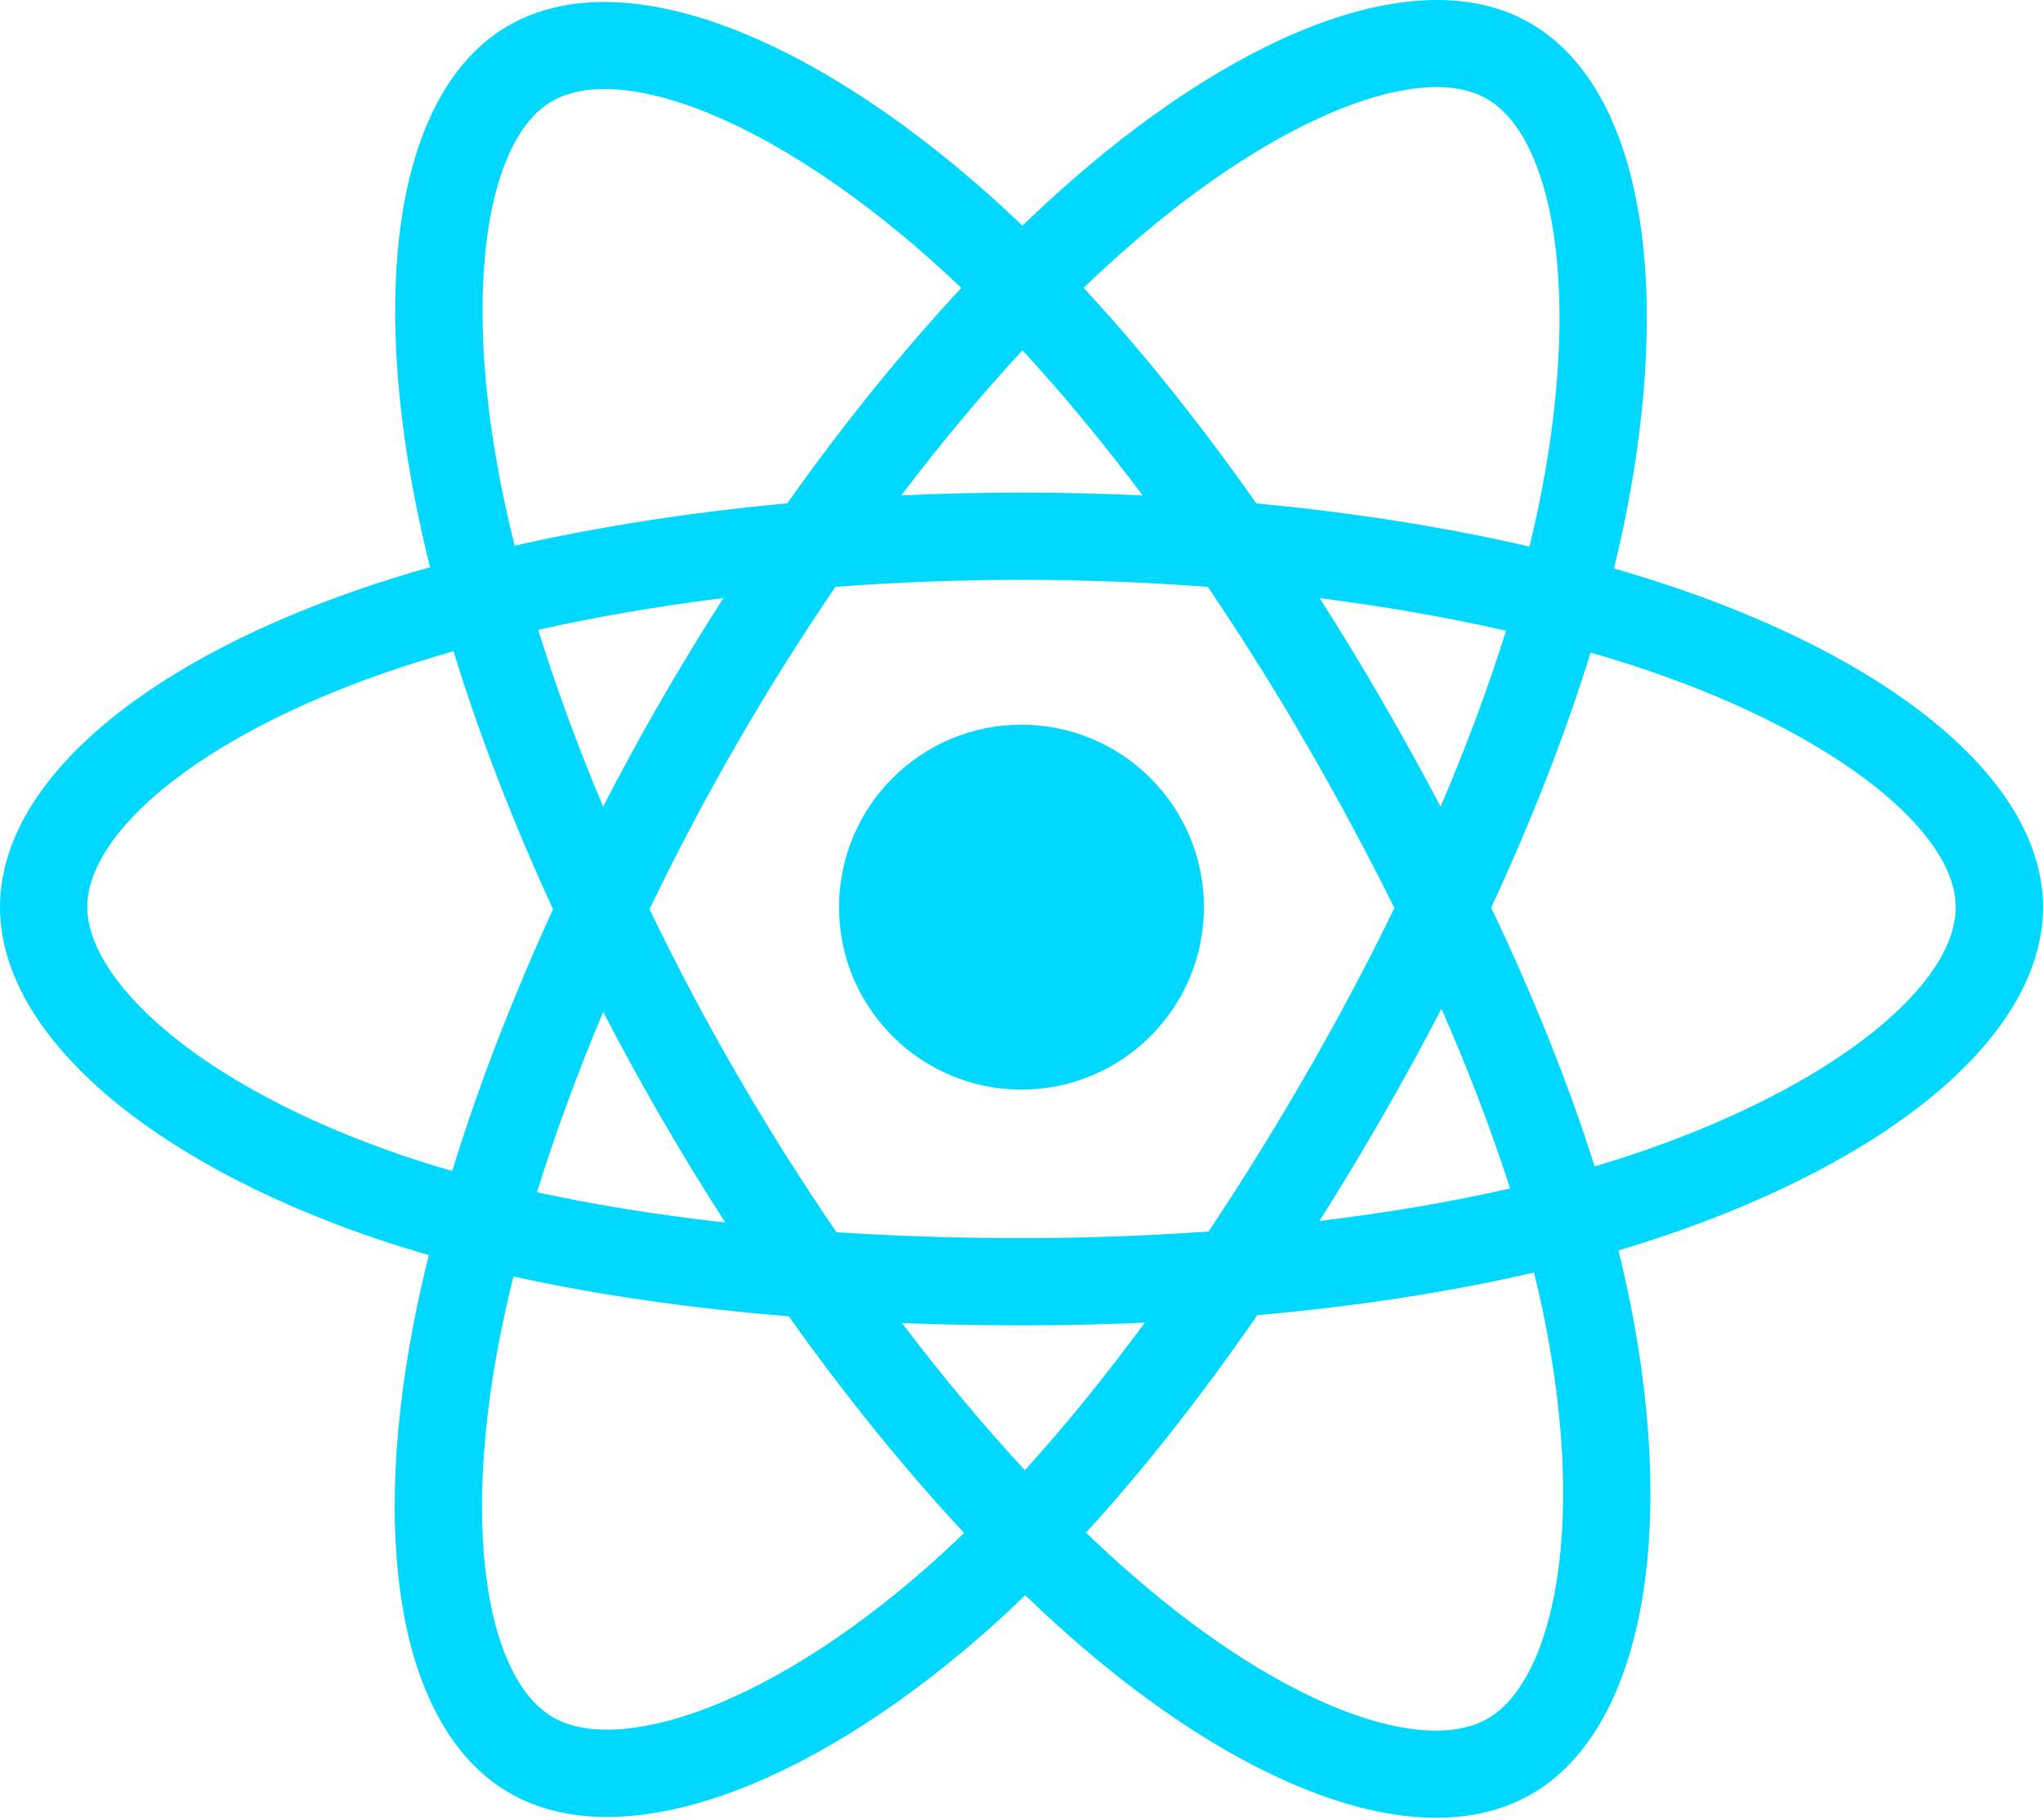
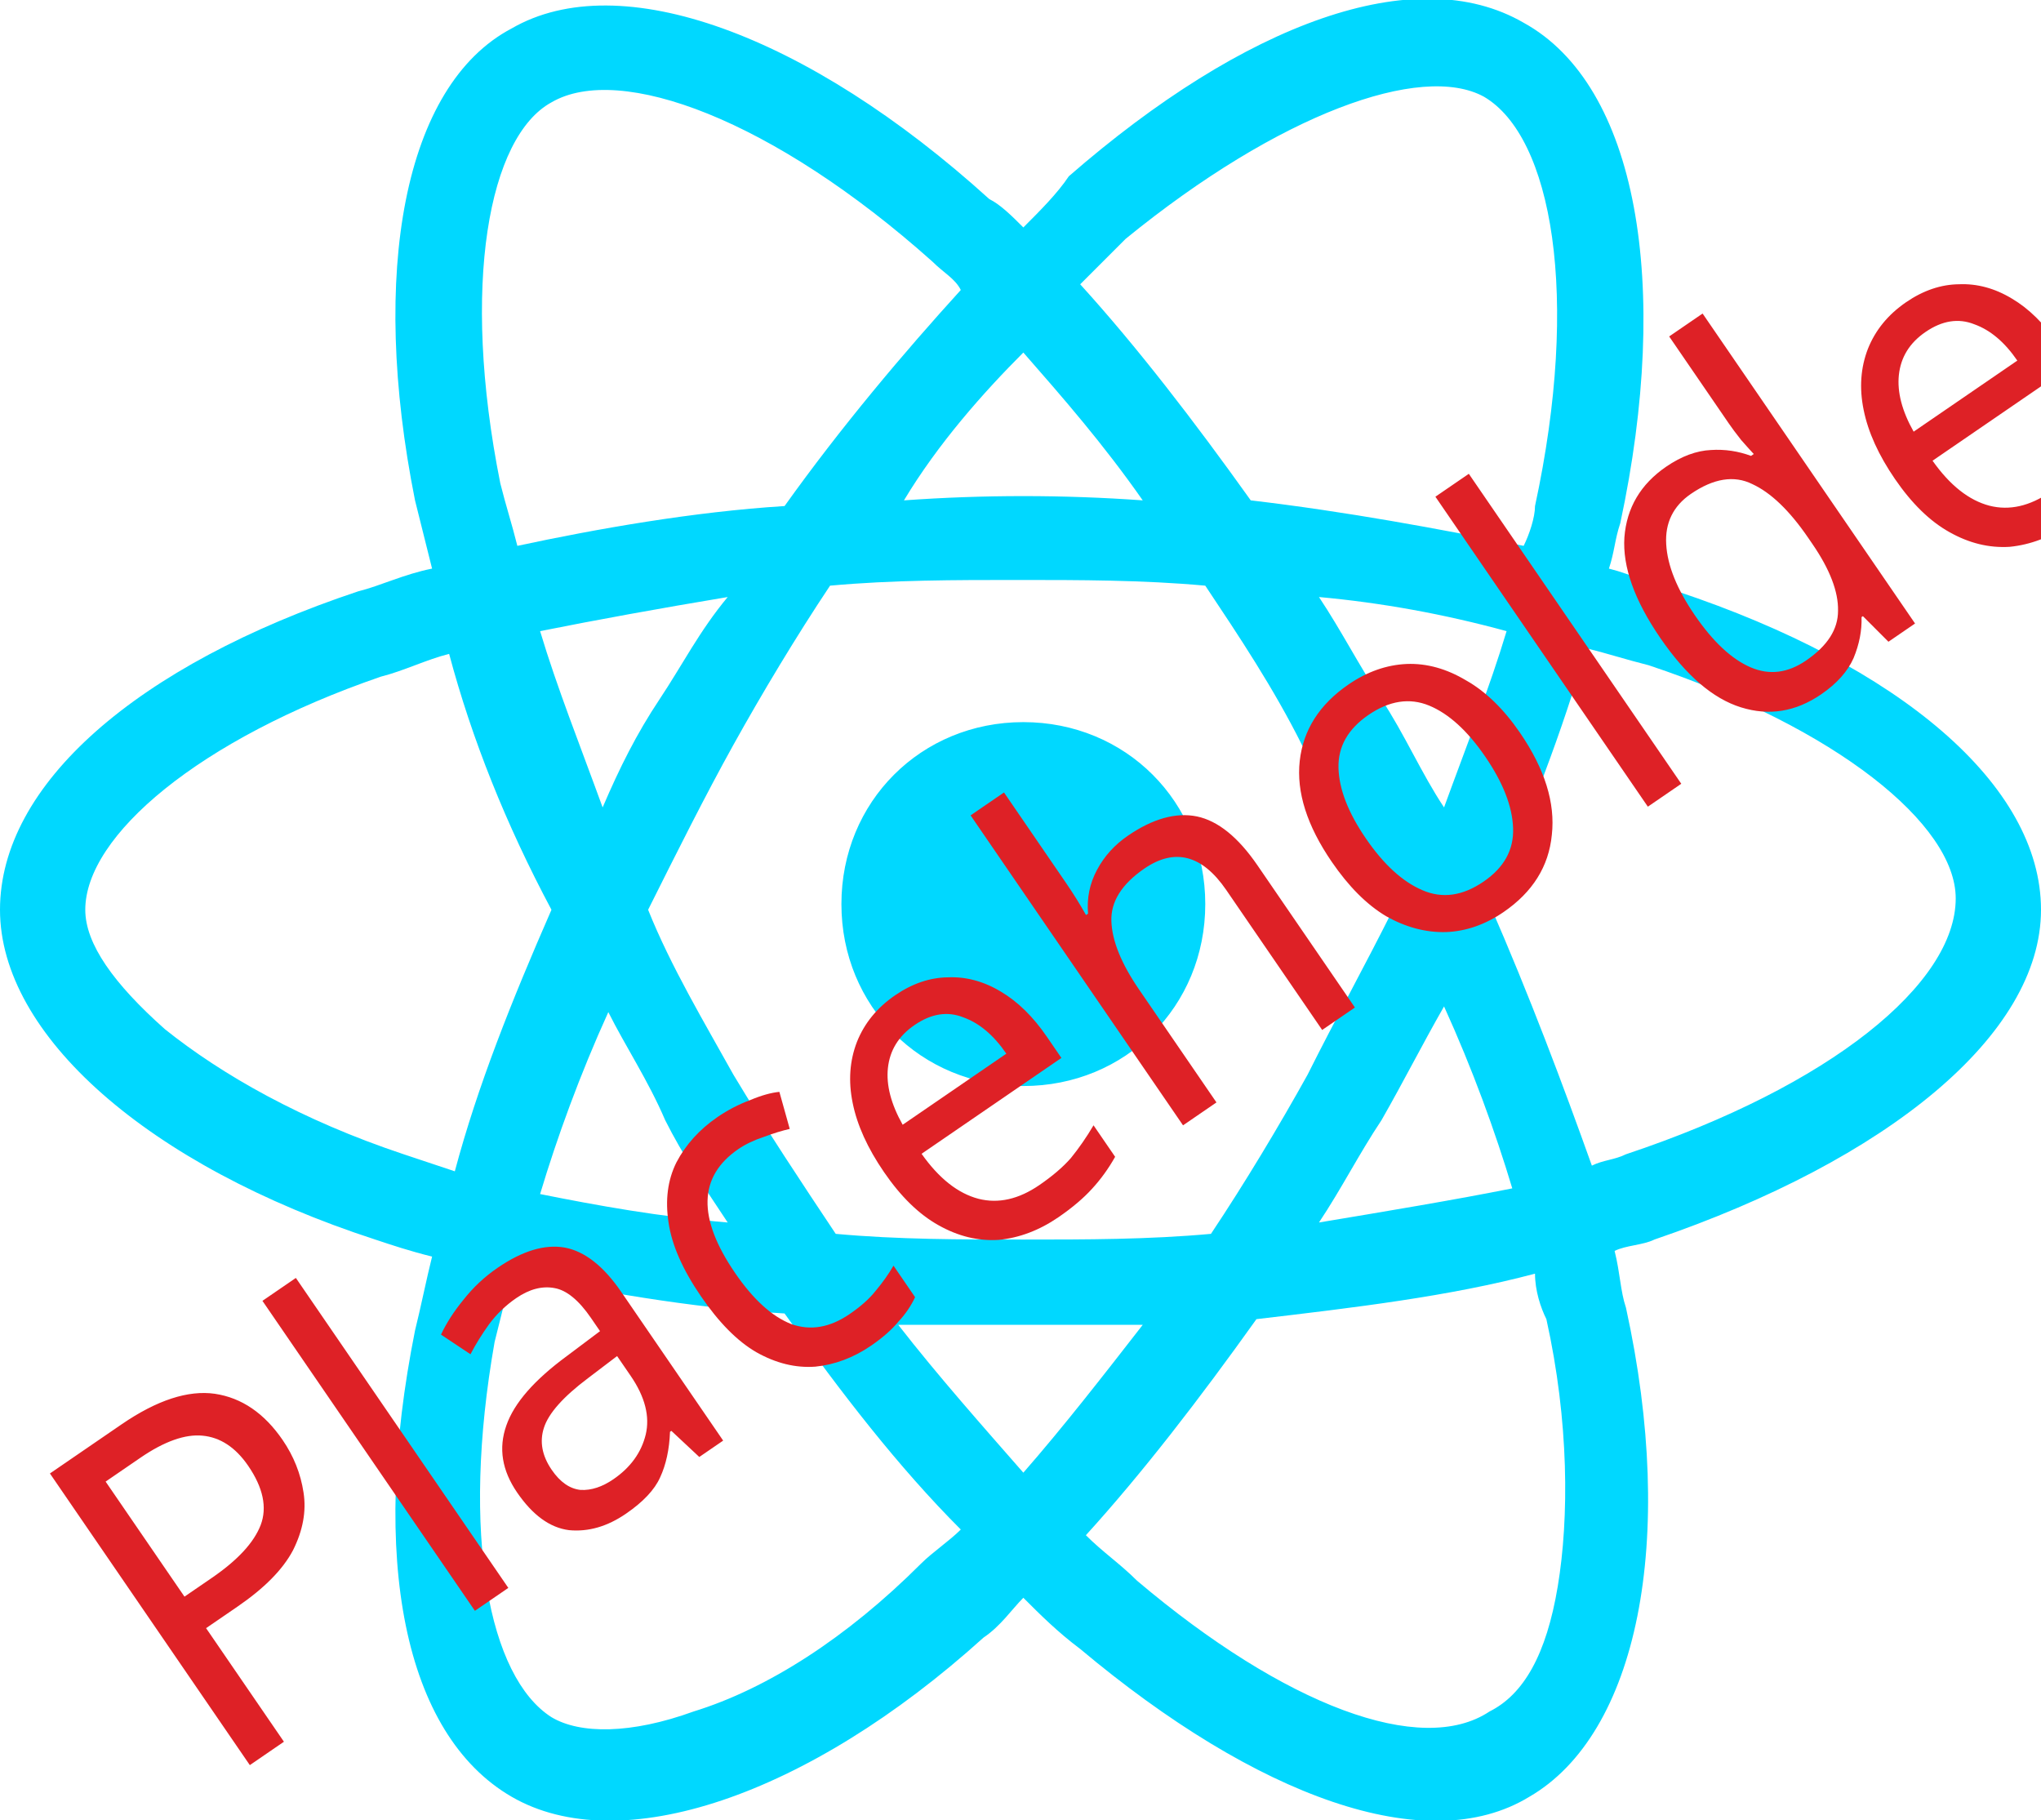
- <svg xmlns="http://www.w3.org/2000/svg" aria-hidden="true" role="img" class="iconify iconify--logos" width="35.93" height="32" preserveAspectRatio="xMidYMid meet" viewBox="0 0 256 228">
-   <path fill="#00D8FF" d="M210.483 73.824a171.49 171.49 0 0 0-8.24-2.597c.465-1.9.893-3.777 1.273-5.621c6.238-30.281 2.16-54.676-11.769-62.708c-13.355-7.7-35.196.329-57.254 19.526a171.23 171.23 0 0 0-6.375 5.848a155.866 155.866 0 0 0-4.241-3.917C100.759 3.829 77.587-4.822 63.673 3.233C50.33 10.957 46.379 33.89 51.995 62.588a170.974 170.974 0 0 0 1.892 8.48c-3.28.932-6.445 1.924-9.474 2.98C17.309 83.498 0 98.307 0 113.668c0 15.865 18.582 31.778 46.812 41.427a145.52 145.52 0 0 0 6.921 2.165a167.467 167.467 0 0 0-2.01 9.138c-5.354 28.2-1.173 50.591 12.134 58.266c13.744 7.926 36.812-.22 59.273-19.855a145.567 145.567 0 0 0 5.342-4.923a168.064 168.064 0 0 0 6.92 6.314c21.758 18.722 43.246 26.282 56.54 18.586c13.731-7.949 18.194-32.003 12.4-61.268a145.016 145.016 0 0 0-1.535-6.842c1.62-.48 3.21-.974 4.76-1.488c29.348-9.723 48.443-25.443 48.443-41.52c0-15.417-17.868-30.326-45.517-39.844Zm-6.365 70.984c-1.4.463-2.836.91-4.3 1.345c-3.24-10.257-7.612-21.163-12.963-32.432c5.106-11 9.31-21.767 12.459-31.957c2.619.758 5.16 1.557 7.61 2.4c23.69 8.156 38.14 20.213 38.14 29.504c0 9.896-15.606 22.743-40.946 31.14Zm-10.514 20.834c2.562 12.94 2.927 24.64 1.23 33.787c-1.524 8.219-4.59 13.698-8.382 15.893c-8.067 4.67-25.32-1.4-43.927-17.412a156.726 156.726 0 0 1-6.437-5.87c7.214-7.889 14.423-17.06 21.459-27.246c12.376-1.098 24.068-2.894 34.671-5.345a134.17 134.17 0 0 1 1.386 6.193ZM87.276 214.515c-7.882 2.783-14.16 2.863-17.955.675c-8.075-4.657-11.432-22.636-6.853-46.752a156.923 156.923 0 0 1 1.869-8.499c10.486 2.32 22.093 3.988 34.498 4.994c7.084 9.967 14.501 19.128 21.976 27.15a134.668 134.668 0 0 1-4.877 4.492c-9.933 8.682-19.886 14.842-28.658 17.94ZM50.35 144.747c-12.483-4.267-22.792-9.812-29.858-15.863c-6.35-5.437-9.555-10.836-9.555-15.216c0-9.322 13.897-21.212 37.076-29.293c2.813-.98 5.757-1.905 8.812-2.773c3.204 10.42 7.406 21.315 12.477 32.332c-5.137 11.18-9.399 22.249-12.634 32.792a134.718 134.718 0 0 1-6.318-1.979Zm12.378-84.26c-4.811-24.587-1.616-43.134 6.425-47.789c8.564-4.958 27.502 2.111 47.463 19.835a144.318 144.318 0 0 1 3.841 3.545c-7.438 7.987-14.787 17.08-21.808 26.988c-12.04 1.116-23.565 2.908-34.161 5.309a160.342 160.342 0 0 1-1.76-7.887Zm110.427 27.268a347.8 347.8 0 0 0-7.785-12.803c8.168 1.033 15.994 2.404 23.343 4.08c-2.206 7.072-4.956 14.465-8.193 22.045a381.151 381.151 0 0 0-7.365-13.322Zm-45.032-43.861c5.044 5.465 10.096 11.566 15.065 18.186a322.04 322.04 0 0 0-30.257-.006c4.974-6.559 10.069-12.652 15.192-18.18ZM82.802 87.83a323.167 323.167 0 0 0-7.227 13.238c-3.184-7.553-5.909-14.98-8.134-22.152c7.304-1.634 15.093-2.97 23.209-3.984a321.524 321.524 0 0 0-7.848 12.897Zm8.081 65.352c-8.385-.936-16.291-2.203-23.593-3.793c2.26-7.3 5.045-14.885 8.298-22.6a321.187 321.187 0 0 0 7.257 13.246c2.594 4.48 5.28 8.868 8.038 13.147Zm37.542 31.03c-5.184-5.592-10.354-11.779-15.403-18.433c4.902.192 9.899.29 14.978.29c5.218 0 10.376-.117 15.453-.343c-4.985 6.774-10.018 12.97-15.028 18.486Zm52.198-57.817c3.422 7.8 6.306 15.345 8.596 22.52c-7.422 1.694-15.436 3.058-23.88 4.071a382.417 382.417 0 0 0 7.859-13.026a347.403 347.403 0 0 0 7.425-13.565Zm-16.898 8.101a358.557 358.557 0 0 1-12.281 19.815a329.4 329.4 0 0 1-23.444.823c-7.967 0-15.716-.248-23.178-.732a310.202 310.202 0 0 1-12.513-19.846h.001a307.41 307.41 0 0 1-10.923-20.627a310.278 310.278 0 0 1 10.89-20.637l-.001.001a307.318 307.318 0 0 1 12.413-19.761c7.613-.576 15.42-.876 23.31-.876H128c7.926 0 15.743.303 23.354.883a329.357 329.357 0 0 1 12.335 19.695a358.489 358.489 0 0 1 11.036 20.54a329.472 329.472 0 0 1-11 20.722Zm22.56-122.124c8.572 4.944 11.906 24.881 6.52 51.026c-.344 1.668-.73 3.367-1.15 5.09c-10.622-2.452-22.155-4.275-34.23-5.408c-7.034-10.017-14.323-19.124-21.64-27.008a160.789 160.789 0 0 1 5.888-5.4c18.9-16.447 36.564-22.941 44.612-18.3ZM128 90.808c12.625 0 22.86 10.235 22.86 22.86s-10.235 22.86-22.86 22.86s-22.86-10.235-22.86-22.86s10.235-22.86 22.86-22.86Z" />
+ <svg xmlns="http://www.w3.org/2000/svg" version="1.1" id="Layer_1" x="0px" y="0px" viewBox="0 0 35.9 32" style="enable-background:new 0 0 35.9 32;" xml:space="preserve">
+   <style type="text/css">
+ 	.st0{fill:#00D8FF;}
+ 	.st1{fill:#DE2126;}
+ 	.st2{font-family:'MyriadPro-Regular';}
+ 	.st3{font-size:8.707px;}
+ </style>
+   <path class="st0" d="M29.5,10.4c-0.4-0.1-0.8-0.3-1.2-0.4c0.1-0.3,0.1-0.5,0.2-0.8c0.9-4.2,0.3-7.7-1.7-8.8c-1.9-1.1-4.9,0-8,2.7  C18.6,3.4,18.3,3.7,18,4c-0.2-0.2-0.4-0.4-0.6-0.5c-3.2-2.9-6.5-4.1-8.4-3c-1.9,1-2.5,4.3-1.7,8.3C7.4,9.2,7.5,9.6,7.6,10  c-0.5,0.1-0.9,0.3-1.3,0.4C2.4,11.7,0,13.8,0,16s2.6,4.5,6.6,5.8c0.3,0.1,0.6,0.2,1,0.3c-0.1,0.4-0.2,0.9-0.3,1.3  c-0.8,4-0.2,7.1,1.7,8.2c1.9,1.1,5.2,0,8.3-2.8c0.3-0.2,0.5-0.5,0.7-0.7c0.3,0.3,0.6,0.6,1,0.9c3.1,2.6,6.1,3.7,7.9,2.6  c1.9-1.1,2.6-4.5,1.7-8.6c-0.1-0.3-0.1-0.6-0.2-1c0.2-0.1,0.5-0.1,0.7-0.2c4.1-1.4,6.8-3.6,6.8-5.8C35.9,13.8,33.4,11.7,29.5,10.4z   M28.6,20.3c-0.2,0.1-0.4,0.1-0.6,0.2c-0.5-1.4-1.1-3-1.8-4.6c0.7-1.5,1.3-3.1,1.7-4.5c0.4,0.1,0.7,0.2,1.1,0.3  c3.3,1.1,5.4,2.8,5.4,4.1C34.4,17.3,32.2,19.1,28.6,20.3z M27.2,23.2c0.4,1.8,0.4,3.5,0.2,4.7c-0.2,1.2-0.6,1.9-1.2,2.2  C25,30.9,22.6,30,20,27.8c-0.3-0.3-0.6-0.5-0.9-0.8c1-1.1,2-2.4,3-3.8c1.7-0.2,3.4-0.4,4.9-0.8C27,22.7,27.1,23,27.2,23.2z   M12.2,30.1c-1.1,0.4-2,0.4-2.5,0.1c-1.1-0.7-1.6-3.2-1-6.6c0.1-0.4,0.2-0.8,0.3-1.2c1.5,0.3,3.1,0.6,4.8,0.7c1,1.4,2,2.7,3.1,3.8  c-0.2,0.2-0.5,0.4-0.7,0.6C14.9,28.8,13.5,29.7,12.2,30.1z M7.1,20.3c-1.8-0.6-3.2-1.4-4.2-2.2C2,17.3,1.5,16.6,1.5,16  c0-1.3,2-3,5.2-4.1c0.4-0.1,0.8-0.3,1.2-0.4c0.4,1.5,1,3,1.8,4.5C9,17.6,8.4,19.1,8,20.6C7.7,20.5,7.4,20.4,7.1,20.3z M8.8,8.5  C8.1,5,8.6,2.4,9.7,1.8c1.2-0.7,3.9,0.3,6.7,2.8c0.2,0.2,0.4,0.3,0.5,0.5c-1,1.1-2.1,2.4-3.1,3.8C12.2,9,10.5,9.3,9.1,9.6  C9,9.2,8.9,8.9,8.8,8.5L8.8,8.5z M24.3,12.3c-0.4-0.6-0.7-1.2-1.1-1.8c1.1,0.1,2.2,0.3,3.3,0.6c-0.3,1-0.7,2-1.1,3.1  C25,13.6,24.7,12.9,24.3,12.3z M18,6.2c0.7,0.8,1.4,1.6,2.1,2.6c-1.4-0.1-2.8-0.1-4.2,0C16.5,7.8,17.3,6.9,18,6.2z M11.6,12.3  c-0.4,0.6-0.7,1.2-1,1.9c-0.4-1.1-0.8-2.1-1.1-3.1c1-0.2,2.1-0.4,3.3-0.6C12.3,11.1,12,11.7,11.6,12.3L11.6,12.3z M12.8,21.5  c-1.2-0.1-2.3-0.3-3.3-0.5c0.3-1,0.7-2.1,1.2-3.2c0.3,0.6,0.7,1.2,1,1.9C12,20.3,12.4,20.9,12.8,21.5z M18,25.9  c-0.7-0.8-1.5-1.7-2.2-2.6c0.7,0,1.4,0,2.1,0c0.7,0,1.5,0,2.2,0C19.4,24.2,18.7,25.1,18,25.9z M25.4,17.7c0.5,1.1,0.9,2.2,1.2,3.2  c-1,0.2-2.2,0.4-3.4,0.6c0.4-0.6,0.7-1.2,1.1-1.8C24.7,19,25,18.4,25.4,17.7z M23,18.9c-0.5,0.9-1.1,1.9-1.7,2.8  c-1.1,0.1-2.2,0.1-3.3,0.1c-1.1,0-2.2,0-3.3-0.1c-0.6-0.9-1.2-1.8-1.8-2.8l0,0C12.4,18,11.8,17,11.4,16c0.5-1,1-2,1.5-2.9l0,0  c0.5-0.9,1.1-1.9,1.7-2.8c1.1-0.1,2.2-0.1,3.3-0.1l0,0c1.1,0,2.2,0,3.3,0.1c0.6,0.9,1.2,1.8,1.7,2.8C23.5,14,24,15,24.5,16  C24,17,23.5,17.9,23,18.9z M26.1,1.7c1.2,0.7,1.7,3.5,0.9,7.2c0,0.2-0.1,0.5-0.2,0.7C25.3,9.3,23.7,9,22,8.8c-1-1.4-2-2.7-3-3.8  c0.3-0.3,0.5-0.5,0.8-0.8C22.5,2,25,1.1,26.1,1.7z M18,12.7c1.8,0,3.2,1.4,3.2,3.2s-1.4,3.2-3.2,3.2s-3.2-1.4-3.2-3.2  S16.2,12.7,18,12.7z" />
+   <text transform="matrix(0.7678 -0.5263 0.5654 0.8248 3.7464 31.4872)" class="st1 st2 st3">Placeholder</text>
</svg>
